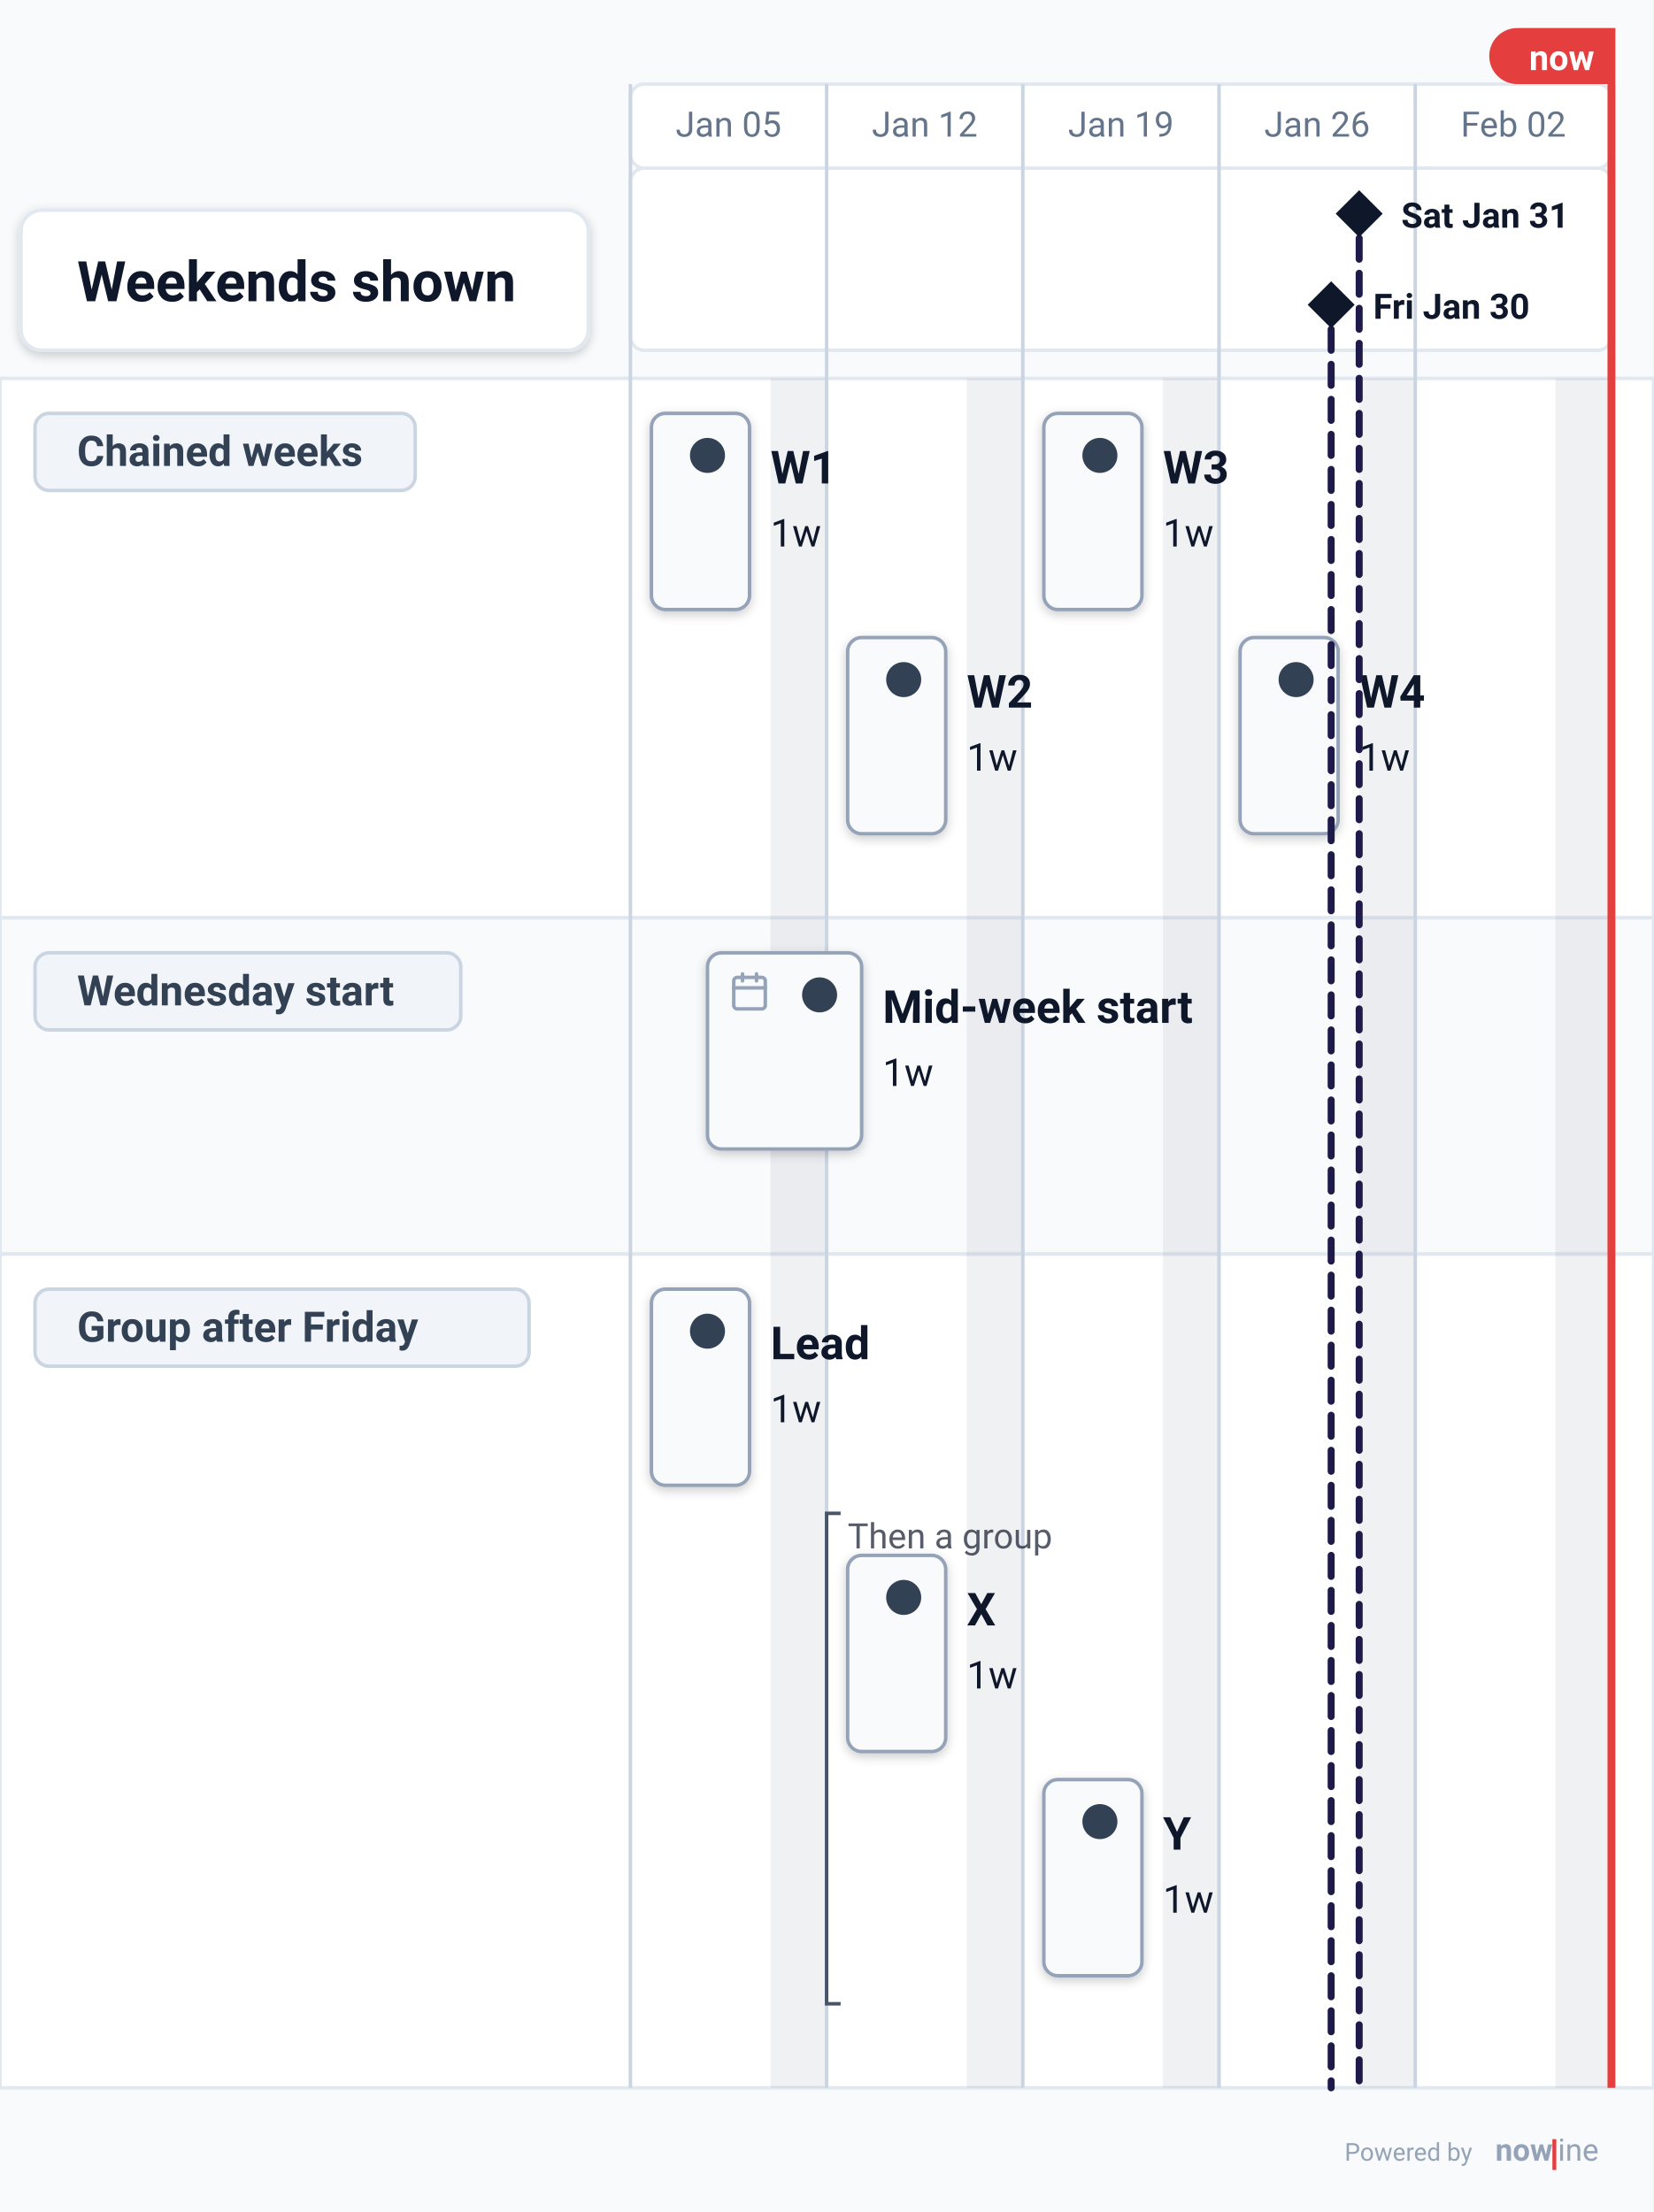
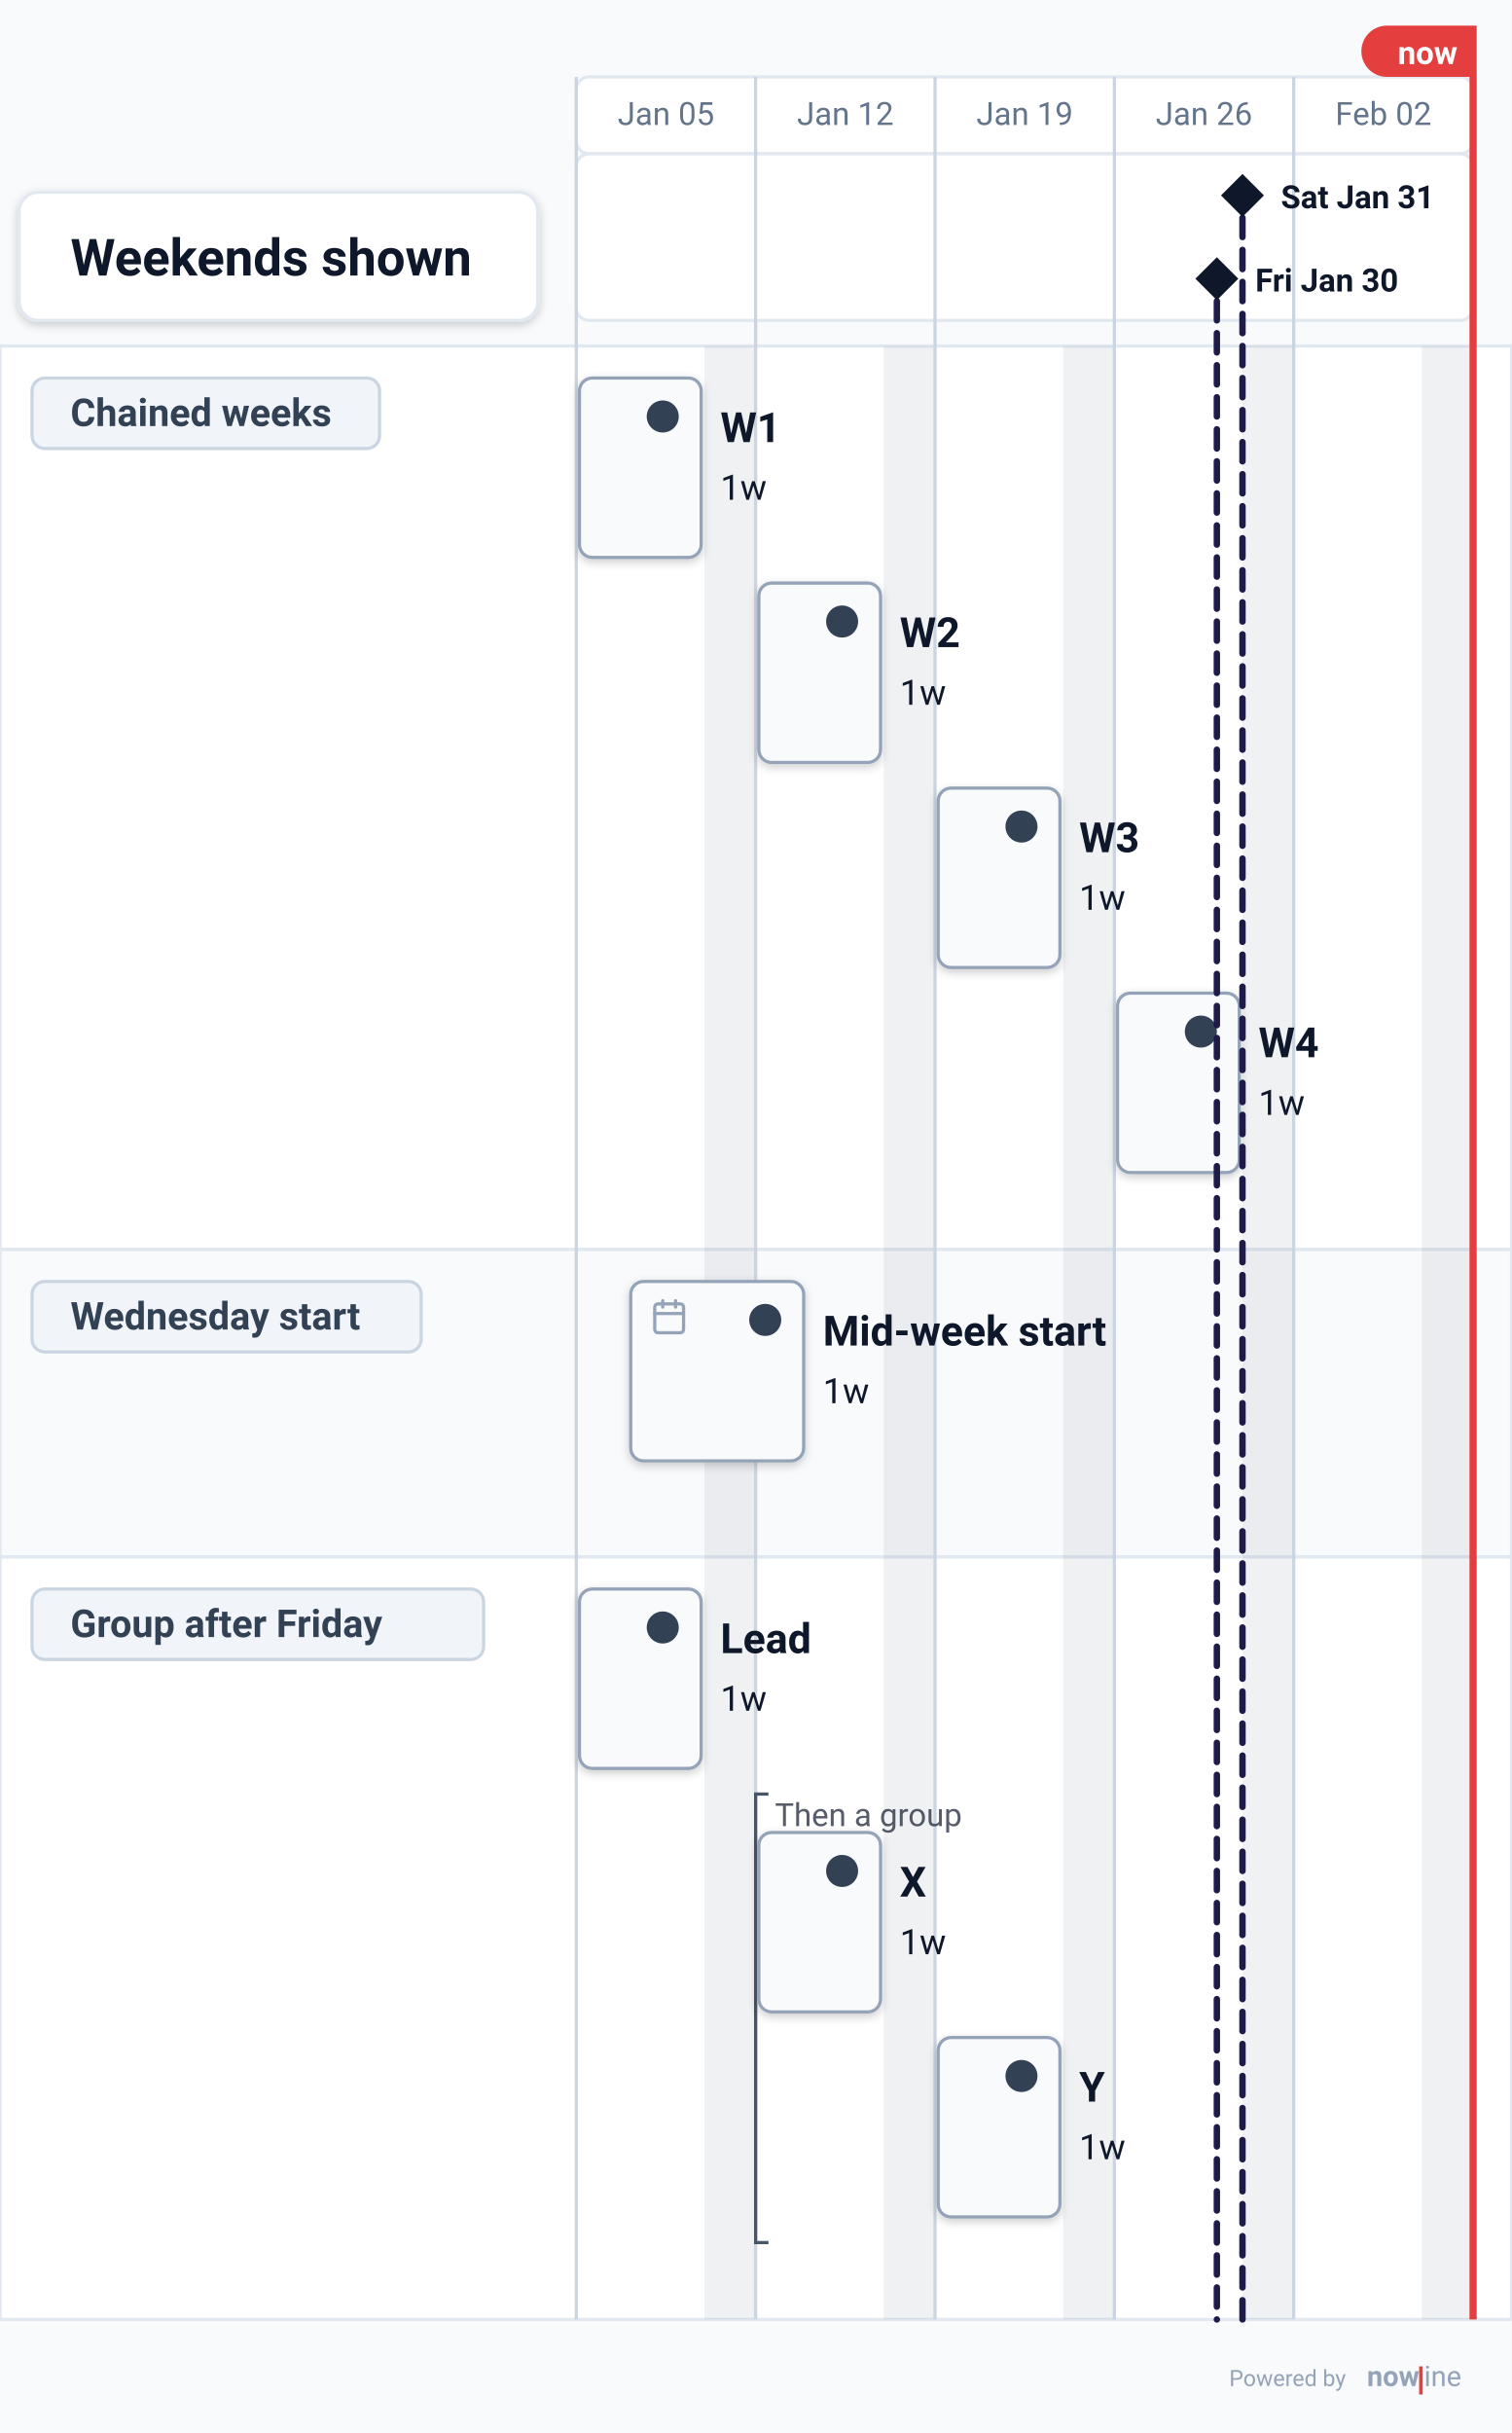
- <svg xmlns="http://www.w3.org/2000/svg" data-generator="nowline" data-theme="light" height="631.44" viewBox="0 0 471.92 631.44" width="471.92">
+ <svg xmlns="http://www.w3.org/2000/svg" data-generator="nowline" data-theme="light" height="759.44" viewBox="0 0 471.92 759.44" width="471.92">
  <defs>
    <filter height="200%" id="nl-0-root-shadow-subtle" width="200%" x="-50%" y="-50%">
      <feGaussianBlur in="SourceAlpha" stdDeviation="1.5" />
      <feOffset dx="0" dy="1" result="offsetblur" />
      <feComponentTransfer>
        <feFuncA type="linear" slope="0.2" />
      </feComponentTransfer>
      <feMerge>
        <feMergeNode />
        <feMergeNode in="SourceGraphic" />
      </feMerge>
    </filter>
    <filter height="200%" id="nl-0-root-shadow-soft" width="200%" x="-50%" y="-50%">
      <feGaussianBlur in="SourceAlpha" stdDeviation="5" />
      <feOffset dx="0" dy="3" result="offsetblur" />
      <feComponentTransfer>
        <feFuncA type="linear" slope="0.3" />
      </feComponentTransfer>
      <feMerge>
        <feMergeNode />
        <feMergeNode in="SourceGraphic" />
      </feMerge>
    </filter>
    <filter height="200%" id="nl-0-root-shadow-hard" width="200%" x="-50%" y="-50%">
      <feGaussianBlur in="SourceAlpha" stdDeviation="0" />
      <feOffset dx="2" dy="2" result="offsetblur" />
      <feComponentTransfer>
        <feFuncA type="linear" slope="0.45" />
      </feComponentTransfer>
      <feMerge>
        <feMergeNode />
        <feMergeNode in="SourceGraphic" />
      </feMerge>
    </filter>
    <marker id="nl-0-root-arrow" viewBox="0 0 10 10" refX="9" refY="5" markerWidth="7" markerHeight="7" orient="auto">
      <path d="M 0 0 L 10 5 L 0 10 z" fill="#475569" />
    </marker>
    <marker id="nl-0-root-arrow-light" viewBox="0 0 10 10" refX="9" refY="5" markerWidth="7" markerHeight="7" orient="auto">
      <path d="M 0 0 L 10 5 L 0 10 z" fill="#94a3b8" />
    </marker>
    <marker id="nl-0-root-arrow-dark" viewBox="0 0 10 10" refX="9" refY="5" markerWidth="7" markerHeight="7" orient="auto">
      <path d="M 0 0 L 10 5 L 0 10 z" fill="#0f172a" />
    </marker>
  </defs>
-   <rect fill="#f8fafc" height="631.44" width="471.92" x="0" y="0" />
+   <rect fill="#f8fafc" height="759.44" width="471.92" x="0" y="0" />
  <g data-layer="timeline">
    <rect fill="#ffffff" height="24" rx="4" ry="4" stroke="#e2e8f0" stroke-width="1" width="280" x="179.92" y="24" />
    <rect fill="#ffffff" height="52" rx="4" ry="4" stroke="#e2e8f0" stroke-width="1" width="280" x="179.92" y="48" />
    <text fill="#64748b" font-family="system-ui, -apple-system, &quot;Segoe UI&quot;, Roboto, sans-serif" font-size="10" text-anchor="middle" x="207.92" y="39">Jan 05</text>
    <text fill="#64748b" font-family="system-ui, -apple-system, &quot;Segoe UI&quot;, Roboto, sans-serif" font-size="10" text-anchor="middle" x="263.92" y="39">Jan 12</text>
    <text fill="#64748b" font-family="system-ui, -apple-system, &quot;Segoe UI&quot;, Roboto, sans-serif" font-size="10" text-anchor="middle" x="319.92" y="39">Jan 19</text>
    <text fill="#64748b" font-family="system-ui, -apple-system, &quot;Segoe UI&quot;, Roboto, sans-serif" font-size="10" text-anchor="middle" x="375.92" y="39">Jan 26</text>
    <text fill="#64748b" font-family="system-ui, -apple-system, &quot;Segoe UI&quot;, Roboto, sans-serif" font-size="10" text-anchor="middle" x="431.92" y="39">Feb 02</text>
  </g>
  <g data-id="chain" data-layer="swimlane-bg">
-     <rect fill="#ffffff" height="154" stroke="#e2e8f0" stroke-width="1" width="471.92" x="0" y="108" />
+     <rect fill="#ffffff" height="282" stroke="#e2e8f0" stroke-width="1" width="471.92" x="0" y="108" />
  </g>
  <g data-id="wed" data-layer="swimlane-bg">
-     <rect fill="#f8fafc" height="96" stroke="#e2e8f0" stroke-width="1" width="471.92" x="0" y="262" />
+     <rect fill="#f8fafc" height="96" stroke="#e2e8f0" stroke-width="1" width="471.92" x="0" y="390" />
  </g>
  <g data-id="after" data-layer="swimlane-bg">
-     <rect fill="#ffffff" height="238" stroke="#e2e8f0" stroke-width="1" width="471.92" x="0" y="358" />
+     <rect fill="#ffffff" height="238" stroke="#e2e8f0" stroke-width="1" width="471.92" x="0" y="486" />
  </g>
  <g data-layer="non-working">
-     <rect fill="#64748b" fill-opacity="0.1" height="488" width="16" x="219.92" y="108" />
-     <rect fill="#64748b" fill-opacity="0.1" height="488" width="16" x="275.92" y="108" />
-     <rect fill="#64748b" fill-opacity="0.1" height="488" width="16" x="331.92" y="108" />
-     <rect fill="#64748b" fill-opacity="0.1" height="488" width="16" x="387.92" y="108" />
-     <rect fill="#64748b" fill-opacity="0.1" height="488" width="16" x="443.92" y="108" />
+     <rect fill="#64748b" fill-opacity="0.1" height="616" width="16" x="219.92" y="108" />
+     <rect fill="#64748b" fill-opacity="0.1" height="616" width="16" x="275.92" y="108" />
+     <rect fill="#64748b" fill-opacity="0.1" height="616" width="16" x="331.92" y="108" />
+     <rect fill="#64748b" fill-opacity="0.1" height="616" width="16" x="387.92" y="108" />
+     <rect fill="#64748b" fill-opacity="0.1" height="616" width="16" x="443.92" y="108" />
  </g>
  <g data-layer="grid">
-     <line stroke="#cbd5e1" stroke-width="1" x1="179.92" x2="179.92" y1="24" y2="596" />
-     <line stroke="#cbd5e1" stroke-width="1" x1="235.92" x2="235.92" y1="24" y2="596" />
-     <line stroke="#cbd5e1" stroke-width="1" x1="291.92" x2="291.92" y1="24" y2="596" />
-     <line stroke="#cbd5e1" stroke-width="1" x1="347.92" x2="347.92" y1="24" y2="596" />
-     <line stroke="#cbd5e1" stroke-width="1" x1="403.92" x2="403.92" y1="24" y2="596" />
-     <line stroke="#cbd5e1" stroke-width="1" x1="459.92" x2="459.92" y1="24" y2="596" />
+     <line stroke="#cbd5e1" stroke-width="1" x1="179.92" x2="179.92" y1="24" y2="724" />
+     <line stroke="#cbd5e1" stroke-width="1" x1="235.92" x2="235.92" y1="24" y2="724" />
+     <line stroke="#cbd5e1" stroke-width="1" x1="291.92" x2="291.92" y1="24" y2="724" />
+     <line stroke="#cbd5e1" stroke-width="1" x1="347.92" x2="347.92" y1="24" y2="724" />
+     <line stroke="#cbd5e1" stroke-width="1" x1="403.92" x2="403.92" y1="24" y2="724" />
+     <line stroke="#cbd5e1" stroke-width="1" x1="459.92" x2="459.92" y1="24" y2="724" />
  </g>
  <g data-id="chain" data-layer="swimlane">
    <rect fill="#f1f5f9" height="22" rx="4" ry="4" stroke="#cbd5e1" stroke-width="1" width="108.5" x="10" y="118" />
    <text fill="#334155" font-family="system-ui, -apple-system, &quot;Segoe UI&quot;, Roboto, sans-serif" font-size="12" font-weight="600" x="22" y="133">Chained weeks</text>
    <g data-id="w1" data-layer="item">
-       <rect fill="#f8fafc" filter="url(#nl-0-root-shadow-subtle)" height="56" rx="4" ry="4" stroke="#94a3b8" stroke-width="1" width="28" x="185.92" y="118" />
-       <circle cx="201.92" cy="130" fill="#334155" r="5" />
-       <text fill="#0f172a" font-family="system-ui, -apple-system, &quot;Segoe UI&quot;, Roboto, sans-serif" font-size="13" font-weight="600" x="219.92" y="138">W1</text>
-       <text fill="#0f172a" font-family="system-ui, -apple-system, &quot;Segoe UI&quot;, Roboto, sans-serif" font-size="11" x="219.92" y="156">1w</text>
+       <rect fill="#f8fafc" filter="url(#nl-0-root-shadow-subtle)" height="56" rx="4" ry="4" stroke="#94a3b8" stroke-width="1" width="38" x="180.92" y="118" />
+       <circle cx="206.92" cy="130" fill="#334155" r="5" />
+       <text fill="#0f172a" font-family="system-ui, -apple-system, &quot;Segoe UI&quot;, Roboto, sans-serif" font-size="13" font-weight="600" x="224.92" y="138">W1</text>
+       <text fill="#0f172a" font-family="system-ui, -apple-system, &quot;Segoe UI&quot;, Roboto, sans-serif" font-size="11" x="224.92" y="156">1w</text>
    </g>
    <g data-id="w2" data-layer="item">
-       <rect fill="#f8fafc" filter="url(#nl-0-root-shadow-subtle)" height="56" rx="4" ry="4" stroke="#94a3b8" stroke-width="1" width="28" x="241.92" y="182" />
-       <circle cx="257.92" cy="194" fill="#334155" r="5" />
-       <text fill="#0f172a" font-family="system-ui, -apple-system, &quot;Segoe UI&quot;, Roboto, sans-serif" font-size="13" font-weight="600" x="275.92" y="202">W2</text>
-       <text fill="#0f172a" font-family="system-ui, -apple-system, &quot;Segoe UI&quot;, Roboto, sans-serif" font-size="11" x="275.92" y="220">1w</text>
+       <rect fill="#f8fafc" filter="url(#nl-0-root-shadow-subtle)" height="56" rx="4" ry="4" stroke="#94a3b8" stroke-width="1" width="38" x="236.92" y="182" />
+       <circle cx="262.92" cy="194" fill="#334155" r="5" />
+       <text fill="#0f172a" font-family="system-ui, -apple-system, &quot;Segoe UI&quot;, Roboto, sans-serif" font-size="13" font-weight="600" x="280.92" y="202">W2</text>
+       <text fill="#0f172a" font-family="system-ui, -apple-system, &quot;Segoe UI&quot;, Roboto, sans-serif" font-size="11" x="280.92" y="220">1w</text>
    </g>
    <g data-id="w3" data-layer="item">
-       <rect fill="#f8fafc" filter="url(#nl-0-root-shadow-subtle)" height="56" rx="4" ry="4" stroke="#94a3b8" stroke-width="1" width="28" x="297.92" y="118" />
-       <circle cx="313.92" cy="130" fill="#334155" r="5" />
-       <text fill="#0f172a" font-family="system-ui, -apple-system, &quot;Segoe UI&quot;, Roboto, sans-serif" font-size="13" font-weight="600" x="331.92" y="138">W3</text>
-       <text fill="#0f172a" font-family="system-ui, -apple-system, &quot;Segoe UI&quot;, Roboto, sans-serif" font-size="11" x="331.92" y="156">1w</text>
+       <rect fill="#f8fafc" filter="url(#nl-0-root-shadow-subtle)" height="56" rx="4" ry="4" stroke="#94a3b8" stroke-width="1" width="38" x="292.92" y="246" />
+       <circle cx="318.92" cy="258" fill="#334155" r="5" />
+       <text fill="#0f172a" font-family="system-ui, -apple-system, &quot;Segoe UI&quot;, Roboto, sans-serif" font-size="13" font-weight="600" x="336.92" y="266">W3</text>
+       <text fill="#0f172a" font-family="system-ui, -apple-system, &quot;Segoe UI&quot;, Roboto, sans-serif" font-size="11" x="336.92" y="284">1w</text>
    </g>
    <g data-id="w4" data-layer="item">
-       <rect fill="#f8fafc" filter="url(#nl-0-root-shadow-subtle)" height="56" rx="4" ry="4" stroke="#94a3b8" stroke-width="1" width="28" x="353.92" y="182" />
-       <circle cx="369.92" cy="194" fill="#334155" r="5" />
-       <text fill="#0f172a" font-family="system-ui, -apple-system, &quot;Segoe UI&quot;, Roboto, sans-serif" font-size="13" font-weight="600" x="387.92" y="202">W4</text>
-       <text fill="#0f172a" font-family="system-ui, -apple-system, &quot;Segoe UI&quot;, Roboto, sans-serif" font-size="11" x="387.92" y="220">1w</text>
+       <rect fill="#f8fafc" filter="url(#nl-0-root-shadow-subtle)" height="56" rx="4" ry="4" stroke="#94a3b8" stroke-width="1" width="38" x="348.92" y="310" />
+       <circle cx="374.92" cy="322" fill="#334155" r="5" />
+       <text fill="#0f172a" font-family="system-ui, -apple-system, &quot;Segoe UI&quot;, Roboto, sans-serif" font-size="13" font-weight="600" x="392.92" y="330">W4</text>
+       <text fill="#0f172a" font-family="system-ui, -apple-system, &quot;Segoe UI&quot;, Roboto, sans-serif" font-size="11" x="392.92" y="348">1w</text>
    </g>
  </g>
  <g data-id="wed" data-layer="swimlane">
-     <rect fill="#f1f5f9" height="22" rx="4" ry="4" stroke="#cbd5e1" stroke-width="1" width="121.5" x="10" y="272" />
-     <text fill="#334155" font-family="system-ui, -apple-system, &quot;Segoe UI&quot;, Roboto, sans-serif" font-size="12" font-weight="600" x="22" y="287">Wednesday start</text>
+     <rect fill="#f1f5f9" height="22" rx="4" ry="4" stroke="#cbd5e1" stroke-width="1" width="121.5" x="10" y="400" />
+     <text fill="#334155" font-family="system-ui, -apple-system, &quot;Segoe UI&quot;, Roboto, sans-serif" font-size="12" font-weight="600" x="22" y="415">Wednesday start</text>
    <g data-id="mid" data-layer="item">
-       <rect fill="#f8fafc" filter="url(#nl-0-root-shadow-subtle)" height="56" rx="4" ry="4" stroke="#94a3b8" stroke-width="1" width="44" x="201.92" y="272" />
-       <circle cx="233.92" cy="284" fill="#334155" r="5" />
+       <rect fill="#f8fafc" filter="url(#nl-0-root-shadow-subtle)" height="56" rx="4" ry="4" stroke="#94a3b8" stroke-width="1" width="54" x="196.92" y="400" />
+       <circle cx="238.92" cy="412" fill="#334155" r="5" />
      <g data-date="2026-01-07" data-layer="inline-date-pin" data-side="after">
-         <svg x="207.92" y="277" width="12" height="12" viewBox="0 0 24 24" style="color:#94a3b8" aria-hidden="true">
+         <svg x="202.92" y="405" width="12" height="12" viewBox="0 0 24 24" style="color:#94a3b8" aria-hidden="true">
          <rect x="3" y="4" width="18" height="18" rx="2" ry="2" fill="none" stroke="currentColor" stroke-width="2" stroke-linecap="round" stroke-linejoin="round" />
          <line x1="16" x2="16" y1="2" y2="6" stroke="currentColor" stroke-width="2" stroke-linecap="round" stroke-linejoin="round" />
          <line x1="8" x2="8" y1="2" y2="6" stroke="currentColor" stroke-width="2" stroke-linecap="round" stroke-linejoin="round" />
          <line x1="3" x2="21" y1="10" y2="10" stroke="currentColor" stroke-width="2" stroke-linecap="round" stroke-linejoin="round" />
        </svg>
      </g>
-       <text fill="#0f172a" font-family="system-ui, -apple-system, &quot;Segoe UI&quot;, Roboto, sans-serif" font-size="13" font-weight="600" x="251.92" y="292">Mid-week start</text>
-       <text fill="#0f172a" font-family="system-ui, -apple-system, &quot;Segoe UI&quot;, Roboto, sans-serif" font-size="11" x="251.92" y="310">1w</text>
+       <text fill="#0f172a" font-family="system-ui, -apple-system, &quot;Segoe UI&quot;, Roboto, sans-serif" font-size="13" font-weight="600" x="256.92" y="420">Mid-week start</text>
+       <text fill="#0f172a" font-family="system-ui, -apple-system, &quot;Segoe UI&quot;, Roboto, sans-serif" font-size="11" x="256.92" y="438">1w</text>
    </g>
  </g>
  <g data-id="after" data-layer="swimlane">
-     <rect fill="#f1f5f9" height="22" rx="4" ry="4" stroke="#cbd5e1" stroke-width="1" width="141" x="10" y="368" />
-     <text fill="#334155" font-family="system-ui, -apple-system, &quot;Segoe UI&quot;, Roboto, sans-serif" font-size="12" font-weight="600" x="22" y="383">Group after Friday</text>
+     <rect fill="#f1f5f9" height="22" rx="4" ry="4" stroke="#cbd5e1" stroke-width="1" width="141" x="10" y="496" />
+     <text fill="#334155" font-family="system-ui, -apple-system, &quot;Segoe UI&quot;, Roboto, sans-serif" font-size="12" font-weight="600" x="22" y="511">Group after Friday</text>
    <g data-id="lead" data-layer="item">
-       <rect fill="#f8fafc" filter="url(#nl-0-root-shadow-subtle)" height="56" rx="4" ry="4" stroke="#94a3b8" stroke-width="1" width="28" x="185.92" y="368" />
-       <circle cx="201.92" cy="380" fill="#334155" r="5" />
-       <text fill="#0f172a" font-family="system-ui, -apple-system, &quot;Segoe UI&quot;, Roboto, sans-serif" font-size="13" font-weight="600" x="219.92" y="388">Lead</text>
-       <text fill="#0f172a" font-family="system-ui, -apple-system, &quot;Segoe UI&quot;, Roboto, sans-serif" font-size="11" x="219.92" y="406">1w</text>
+       <rect fill="#f8fafc" filter="url(#nl-0-root-shadow-subtle)" height="56" rx="4" ry="4" stroke="#94a3b8" stroke-width="1" width="38" x="180.92" y="496" />
+       <circle cx="206.92" cy="508" fill="#334155" r="5" />
+       <text fill="#0f172a" font-family="system-ui, -apple-system, &quot;Segoe UI&quot;, Roboto, sans-serif" font-size="13" font-weight="600" x="224.92" y="516">Lead</text>
+       <text fill="#0f172a" font-family="system-ui, -apple-system, &quot;Segoe UI&quot;, Roboto, sans-serif" font-size="11" x="224.92" y="534">1w</text>
    </g>
    <g data-id="g" data-layer="group">
-       <path d="M239.92 432 L235.92 432 L235.92 572 L239.92 572" fill="none" stroke="#475569" stroke-width="1" />
-       <text fill="#0f172a" fill-opacity="0.7" font-family="system-ui, -apple-system, &quot;Segoe UI&quot;, Roboto, sans-serif" font-size="10" font-style="normal" font-weight="400" x="241.92" y="442">Then a group</text>
+       <path d="M239.92 560 L235.92 560 L235.92 700 L239.92 700" fill="none" stroke="#475569" stroke-width="1" />
+       <text fill="#0f172a" fill-opacity="0.7" font-family="system-ui, -apple-system, &quot;Segoe UI&quot;, Roboto, sans-serif" font-size="10" font-style="normal" font-weight="400" x="241.92" y="570">Then a group</text>
      <g data-id="x" data-layer="item">
-         <rect fill="#f8fafc" filter="url(#nl-0-root-shadow-subtle)" height="56" rx="4" ry="4" stroke="#94a3b8" stroke-width="1" width="28" x="241.92" y="444" />
-         <circle cx="257.92" cy="456" fill="#334155" r="5" />
-         <text fill="#0f172a" font-family="system-ui, -apple-system, &quot;Segoe UI&quot;, Roboto, sans-serif" font-size="13" font-weight="600" x="275.92" y="464">X</text>
-         <text fill="#0f172a" font-family="system-ui, -apple-system, &quot;Segoe UI&quot;, Roboto, sans-serif" font-size="11" x="275.92" y="482">1w</text>
+         <rect fill="#f8fafc" filter="url(#nl-0-root-shadow-subtle)" height="56" rx="4" ry="4" stroke="#94a3b8" stroke-width="1" width="38" x="236.92" y="572" />
+         <circle cx="262.92" cy="584" fill="#334155" r="5" />
+         <text fill="#0f172a" font-family="system-ui, -apple-system, &quot;Segoe UI&quot;, Roboto, sans-serif" font-size="13" font-weight="600" x="280.92" y="592">X</text>
+         <text fill="#0f172a" font-family="system-ui, -apple-system, &quot;Segoe UI&quot;, Roboto, sans-serif" font-size="11" x="280.92" y="610">1w</text>
      </g>
      <g data-id="y" data-layer="item">
-         <rect fill="#f8fafc" filter="url(#nl-0-root-shadow-subtle)" height="56" rx="4" ry="4" stroke="#94a3b8" stroke-width="1" width="28" x="297.92" y="508" />
-         <circle cx="313.92" cy="520" fill="#334155" r="5" />
-         <text fill="#0f172a" font-family="system-ui, -apple-system, &quot;Segoe UI&quot;, Roboto, sans-serif" font-size="13" font-weight="600" x="331.92" y="528">Y</text>
-         <text fill="#0f172a" font-family="system-ui, -apple-system, &quot;Segoe UI&quot;, Roboto, sans-serif" font-size="11" x="331.92" y="546">1w</text>
+         <rect fill="#f8fafc" filter="url(#nl-0-root-shadow-subtle)" height="56" rx="4" ry="4" stroke="#94a3b8" stroke-width="1" width="38" x="292.92" y="636" />
+         <circle cx="318.92" cy="648" fill="#334155" r="5" />
+         <text fill="#0f172a" font-family="system-ui, -apple-system, &quot;Segoe UI&quot;, Roboto, sans-serif" font-size="13" font-weight="600" x="336.92" y="656">Y</text>
+         <text fill="#0f172a" font-family="system-ui, -apple-system, &quot;Segoe UI&quot;, Roboto, sans-serif" font-size="11" x="336.92" y="674">1w</text>
      </g>
    </g>
  </g>
-   <line stroke="#1e1b4b" stroke-dasharray="6 4" stroke-linecap="round" stroke-width="2" x1="379.92" x2="379.92" y1="94" y2="596" />
-   <line stroke="#1e1b4b" stroke-dasharray="6 4" stroke-linecap="round" stroke-width="2" x1="387.92" x2="387.92" y1="68" y2="596" />
+   <line stroke="#1e1b4b" stroke-dasharray="6 4" stroke-linecap="round" stroke-width="2" x1="379.92" x2="379.92" y1="94" y2="724" />
+   <line stroke="#1e1b4b" stroke-dasharray="6 4" stroke-linecap="round" stroke-width="2" x1="387.92" x2="387.92" y1="68" y2="724" />
  <g data-id="fri" data-layer="milestone">
    <path d="M379.92 81 L385.92 87 L379.92 93 L373.92 87 Z" fill="#0f172a" stroke="#0f172a" stroke-width="1" />
    <text fill="#0f172a" font-family="system-ui, -apple-system, &quot;Segoe UI&quot;, Roboto, sans-serif" font-size="10" font-weight="600" x="391.92" y="91">Fri Jan 30</text>
  </g>
  <g data-id="sat" data-layer="milestone">
    <path d="M387.92 55 L393.92 61 L387.92 67 L381.92 61 Z" fill="#0f172a" stroke="#0f172a" stroke-width="1" />
    <text fill="#0f172a" font-family="system-ui, -apple-system, &quot;Segoe UI&quot;, Roboto, sans-serif" font-size="10" font-weight="600" x="399.92" y="65">Sat Jan 31</text>
  </g>
  <g data-layer="nowline">
-     <line stroke="#e53e3e" stroke-width="2.25" x1="459.92" x2="459.92" y1="24" y2="596" />
+     <line stroke="#e53e3e" stroke-width="2.25" x1="459.92" x2="459.92" y1="24" y2="724" />
    <path d="M 461.04 8 L 433.04 8 A 8 8 0 0 0 425.04 16 L 425.04 16 A 8 8 0 0 0 433.04 24 L 461.04 24 Z" fill="#e53e3e" />
    <text fill="#ffffff" font-family="system-ui, -apple-system, &quot;Segoe UI&quot;, Roboto, sans-serif" font-size="10" font-weight="700" text-anchor="end" x="455.04" y="20">now</text>
  </g>
  <g data-id="nl-0-root-header" data-layer="header">
    <rect fill="#ffffff" filter="url(#nl-0-root-shadow-subtle)" height="40" rx="6" ry="6" stroke="#e2e8f0" stroke-width="1" width="161.92" x="6" y="60" />
    <text fill="#0f172a" font-family="system-ui, -apple-system, &quot;Segoe UI&quot;, Roboto, sans-serif" font-size="16" font-weight="600" x="22" y="86">Weekends shown</text>
  </g>
  <a aria-label="Powered by nowline" href="https://nowline.io" rel="noopener" target="_blank">
    <g data-layer="attribution">
-       <g transform="translate(383.76 608) scale(0.22)">
+       <g transform="translate(383.76 736) scale(0.22)">
        <text fill="#94a3b8" font-family="system-ui, -apple-system, &quot;Segoe UI&quot;, Roboto, sans-serif" font-size="32" font-weight="400" x="0" y="40">Powered by</text>
        <text fill="#94a3b8" font-family="system-ui, -apple-system, &quot;Segoe UI&quot;, Roboto, sans-serif" font-size="40" font-weight="700" x="195.6" y="40">now</text>
        <rect fill="#e53e3e" height="40" width="5" x="269.6" y="12" />
        <text fill="#94a3b8" font-family="system-ui, -apple-system, &quot;Segoe UI&quot;, Roboto, sans-serif" font-size="40" font-weight="400" x="276.6" y="40">ine</text>
      </g>
    </g>
  </a>
</svg>
